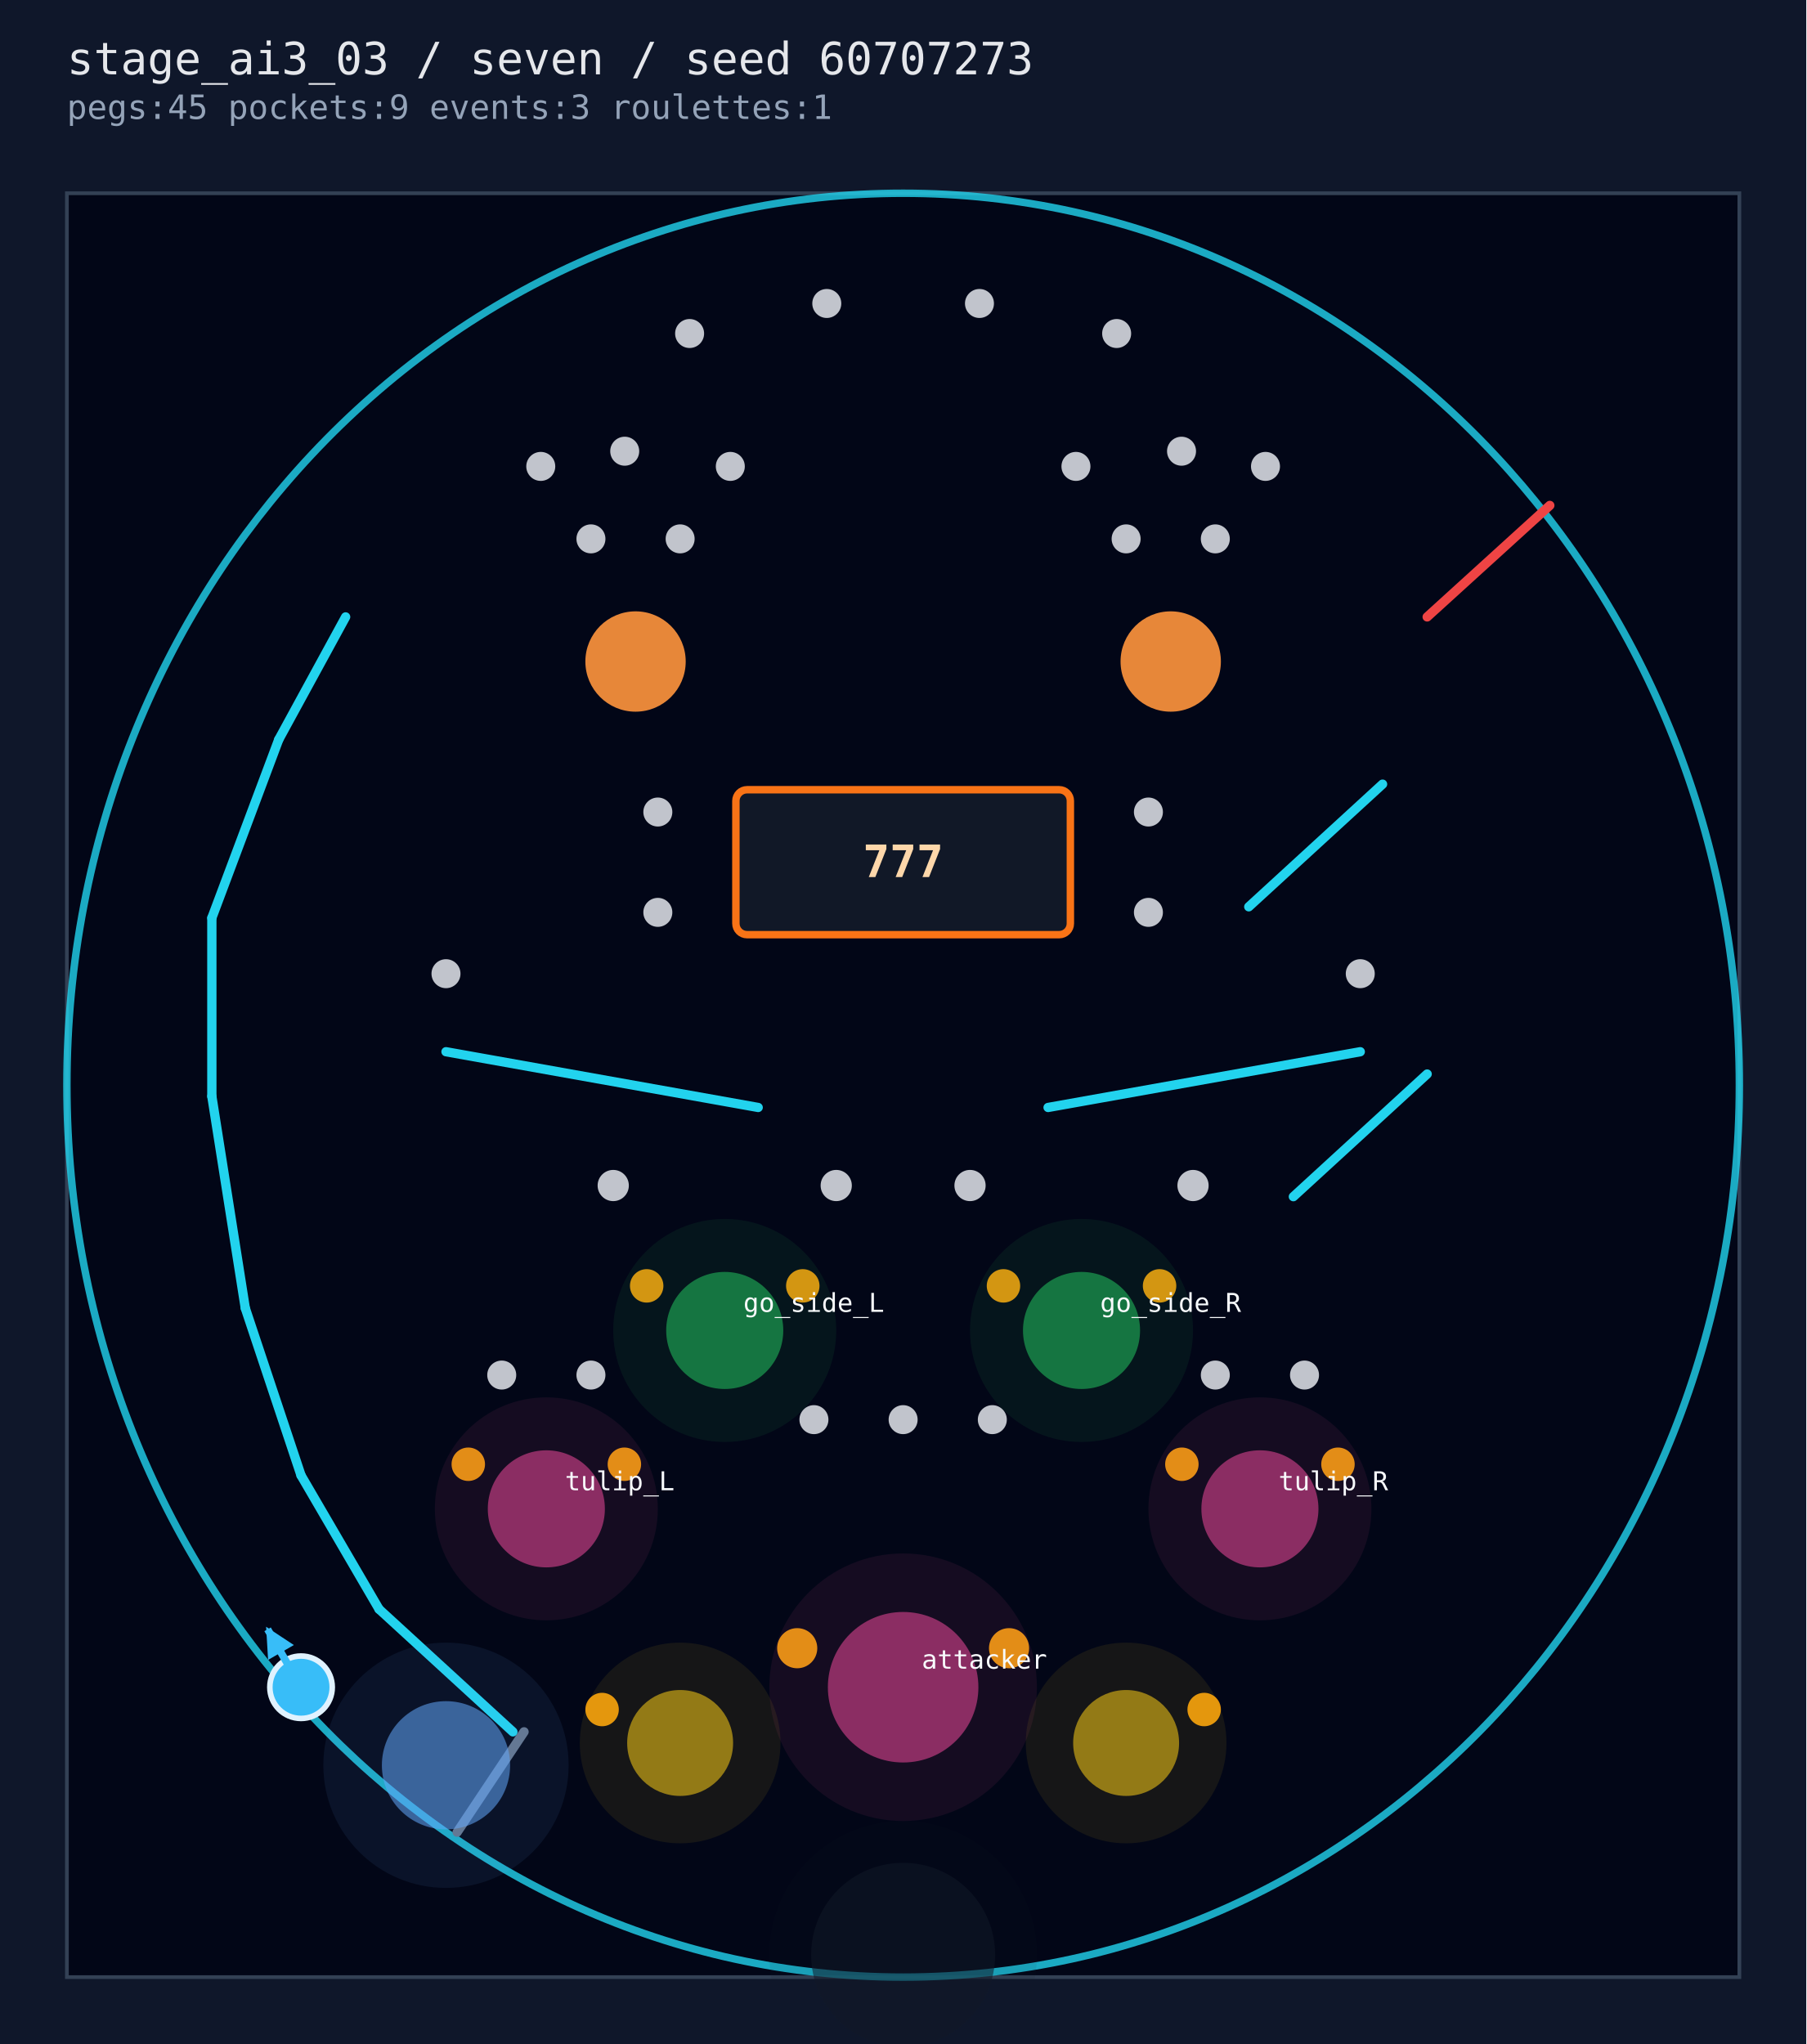
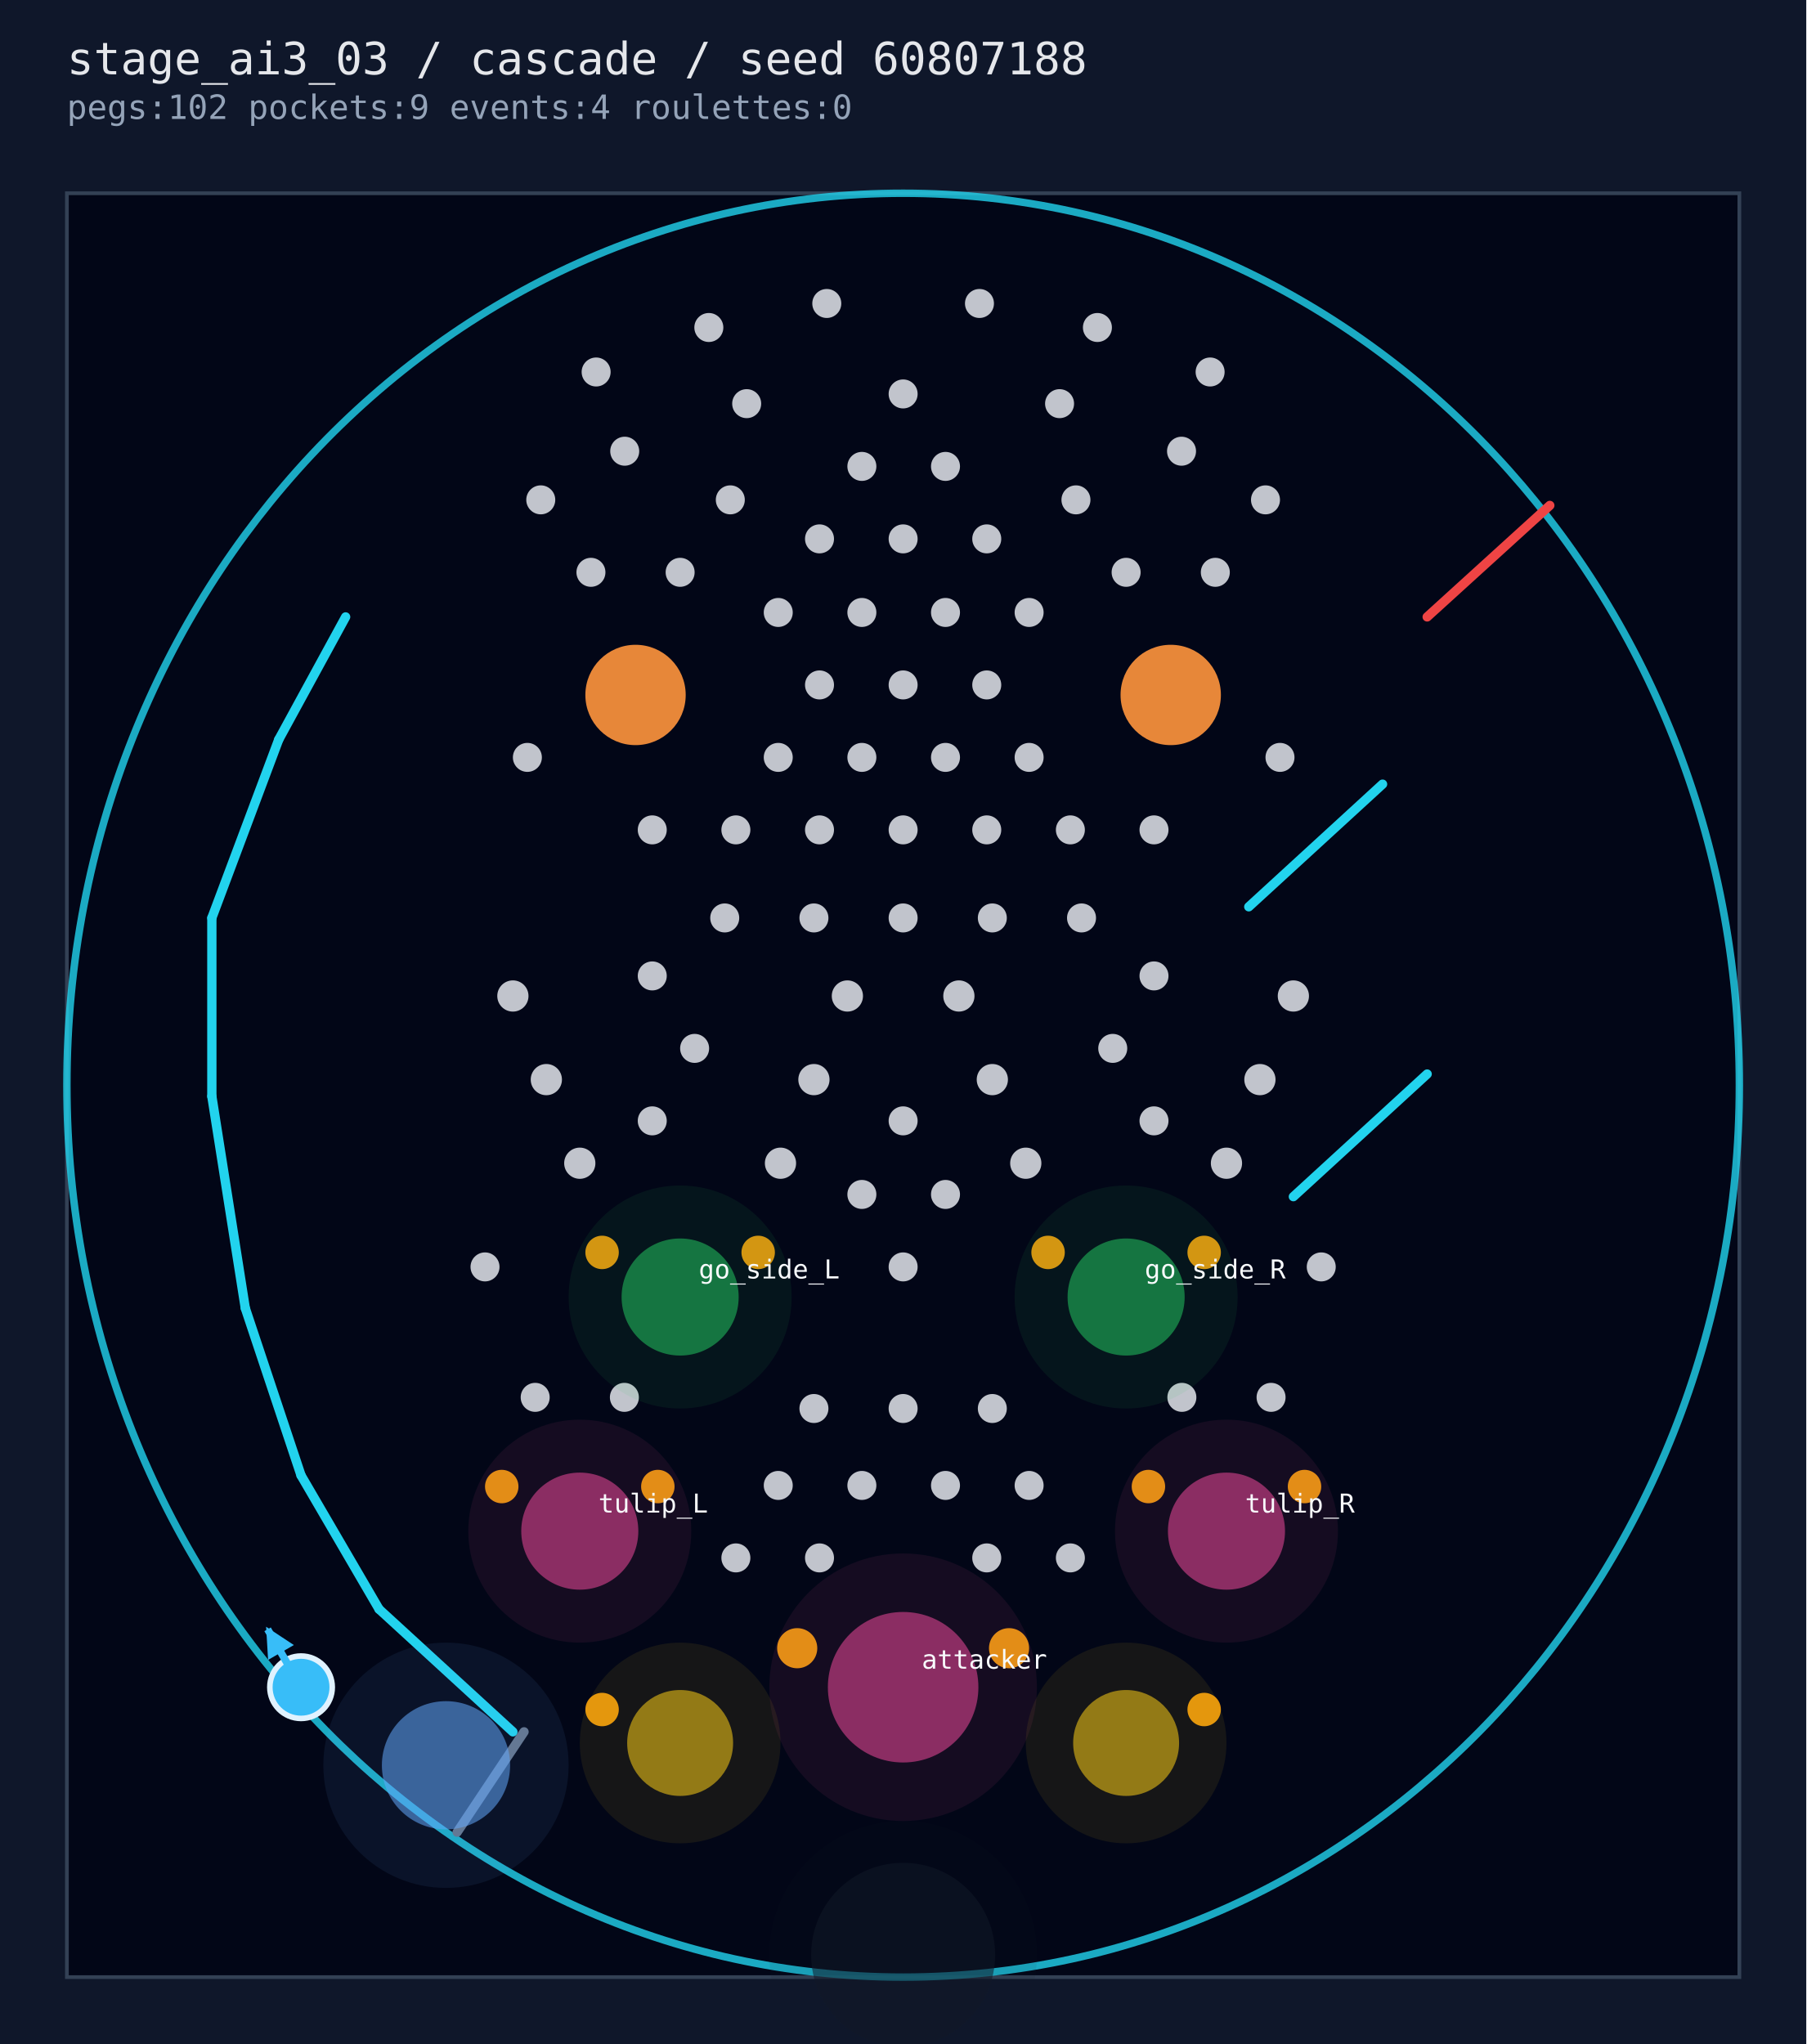
- <svg xmlns="http://www.w3.org/2000/svg" width="486" height="550" viewBox="0 0 486 550" role="img" aria-label="stage_ai3_03 / seven / seed 60707273">
+ <svg xmlns="http://www.w3.org/2000/svg" width="486" height="550" viewBox="0 0 486 550" role="img" aria-label="stage_ai3_03 / cascade / seed 60807188">
  <rect width="486" height="550" fill="#0f172a" />
-   <text x="18" y="20" fill="#e5e7eb" font-family="Menlo, Consolas, monospace" font-size="12">stage_ai3_03 / seven / seed 60707273</text>
-   <text x="18" y="32" fill="#94a3b8" font-family="Menlo, Consolas, monospace" font-size="9">pegs:45 pockets:9 events:3 roulettes:1</text>
+   <text x="18" y="20" fill="#e5e7eb" font-family="Menlo, Consolas, monospace" font-size="12">stage_ai3_03 / cascade / seed 60807188</text>
+   <text x="18" y="32" fill="#94a3b8" font-family="Menlo, Consolas, monospace" font-size="9">pegs:102 pockets:9 events:4 roulettes:0</text>
  <rect x="18" y="52" width="450" height="480" fill="#020617" stroke="#334155" stroke-width="1" />
  <ellipse cx="243" cy="292" rx="225" ry="240" fill="none" stroke="#22d3ee" stroke-width="2" opacity="0.8" />
  <line x1="123" y1="493" x2="141" y2="466" stroke="#64748b" stroke-width="2.5" stroke-linecap="round" />
  <line x1="138" y1="466" x2="102" y2="433" stroke="#22d3ee" stroke-width="2.5" stroke-linecap="round" />
  <line x1="102" y1="433" x2="81" y2="397" stroke="#22d3ee" stroke-width="2.5" stroke-linecap="round" />
  <line x1="81" y1="397" x2="66" y2="352" stroke="#22d3ee" stroke-width="2.5" stroke-linecap="round" />
  <line x1="66" y1="352" x2="57" y2="295" stroke="#22d3ee" stroke-width="2.5" stroke-linecap="round" />
  <line x1="57" y1="295" x2="57" y2="247" stroke="#22d3ee" stroke-width="2.5" stroke-linecap="round" />
  <line x1="57" y1="247" x2="75" y2="199" stroke="#22d3ee" stroke-width="2.5" stroke-linecap="round" />
  <line x1="75" y1="199" x2="93" y2="166" stroke="#22d3ee" stroke-width="2.5" stroke-linecap="round" />
  <line x1="384" y1="166" x2="417" y2="136" stroke="#ef4444" stroke-width="2.5" stroke-linecap="round" />
-   <line x1="120" y1="283" x2="204" y2="298" stroke="#22d3ee" stroke-width="2.5" stroke-linecap="round" />
-   <line x1="366" y1="283" x2="282" y2="298" stroke="#22d3ee" stroke-width="2.5" stroke-linecap="round" />
+   <line x1="372" y1="211" x2="336" y2="244" stroke="#22d3ee" stroke-width="2.5" stroke-linecap="round" />
  <line x1="384" y1="289" x2="348" y2="322" stroke="#22d3ee" stroke-width="2.5" stroke-linecap="round" />
-   <line x1="372" y1="211" x2="336" y2="244" stroke="#22d3ee" stroke-width="2.5" stroke-linecap="round" />
  <circle cx="271.5" cy="443.5" r="5.4" fill="#f59e0b" opacity="0.92" />
  <circle cx="214.5" cy="443.5" r="5.4" fill="#f59e0b" opacity="0.92" />
  <circle cx="324" cy="460" r="4.5" fill="#f59e0b" opacity="0.92" />
  <circle cx="162" cy="460" r="4.5" fill="#f59e0b" opacity="0.92" />
-   <circle cx="168" cy="394" r="4.5" fill="#f59e0b" opacity="0.92" />
-   <circle cx="126" cy="394" r="4.5" fill="#f59e0b" opacity="0.92" />
-   <circle cx="159" cy="370" r="3.9" fill="#d1d5db" opacity="0.92" />
-   <circle cx="135" cy="370" r="3.9" fill="#d1d5db" opacity="0.92" />
-   <circle cx="318" cy="394" r="4.5" fill="#f59e0b" opacity="0.92" />
-   <circle cx="360" cy="394" r="4.5" fill="#f59e0b" opacity="0.92" />
-   <circle cx="327" cy="370" r="3.9" fill="#d1d5db" opacity="0.92" />
-   <circle cx="351" cy="370" r="3.9" fill="#d1d5db" opacity="0.92" />
-   <circle cx="216" cy="346" r="4.5" fill="#f59e0b" opacity="0.92" />
-   <circle cx="174" cy="346" r="4.5" fill="#f59e0b" opacity="0.92" />
-   <circle cx="225" cy="319" r="4.2" fill="#d1d5db" opacity="0.92" />
-   <circle cx="165" cy="319" r="4.2" fill="#d1d5db" opacity="0.92" />
-   <circle cx="270" cy="346" r="4.5" fill="#f59e0b" opacity="0.92" />
-   <circle cx="312" cy="346" r="4.5" fill="#f59e0b" opacity="0.92" />
-   <circle cx="261" cy="319" r="4.2" fill="#d1d5db" opacity="0.92" />
-   <circle cx="321" cy="319" r="4.2" fill="#d1d5db" opacity="0.92" />
-   <circle cx="171" cy="178" r="13.5" fill="#fb923c" opacity="0.92" />
-   <circle cx="183" cy="145" r="3.9" fill="#d1d5db" opacity="0.92" />
-   <circle cx="196.5" cy="125.5" r="3.9" fill="#d1d5db" opacity="0.92" />
-   <circle cx="159" cy="145" r="3.9" fill="#d1d5db" opacity="0.92" />
-   <circle cx="145.5" cy="125.5" r="3.9" fill="#d1d5db" opacity="0.92" />
-   <circle cx="315" cy="178" r="13.5" fill="#fb923c" opacity="0.92" />
-   <circle cx="303" cy="145" r="3.9" fill="#d1d5db" opacity="0.92" />
-   <circle cx="289.5" cy="125.5" r="3.9" fill="#d1d5db" opacity="0.92" />
-   <circle cx="327" cy="145" r="3.9" fill="#d1d5db" opacity="0.92" />
-   <circle cx="340.5" cy="125.5" r="3.9" fill="#d1d5db" opacity="0.92" />
-   <circle cx="309" cy="245.5" r="3.9" fill="#d1d5db" opacity="0.92" />
-   <circle cx="309" cy="218.5" r="3.9" fill="#d1d5db" opacity="0.92" />
-   <circle cx="177" cy="245.5" r="3.9" fill="#d1d5db" opacity="0.92" />
-   <circle cx="177" cy="218.5" r="3.9" fill="#d1d5db" opacity="0.92" />
-   <circle cx="120" cy="262" r="3.9" fill="#d1d5db" opacity="0.92" />
-   <circle cx="366" cy="262" r="3.9" fill="#d1d5db" opacity="0.92" />
-   <circle cx="219" cy="382" r="3.9" fill="#d1d5db" opacity="0.92" />
-   <circle cx="243" cy="382" r="3.9" fill="#d1d5db" opacity="0.92" />
-   <circle cx="267" cy="382" r="3.9" fill="#d1d5db" opacity="0.92" />
+   <circle cx="177" cy="400" r="4.5" fill="#f59e0b" opacity="0.92" />
+   <circle cx="135" cy="400" r="4.5" fill="#f59e0b" opacity="0.92" />
+   <circle cx="168" cy="376" r="3.9" fill="#d1d5db" opacity="0.92" />
+   <circle cx="144" cy="376" r="3.9" fill="#d1d5db" opacity="0.92" />
+   <circle cx="309" cy="400" r="4.5" fill="#f59e0b" opacity="0.92" />
+   <circle cx="351" cy="400" r="4.5" fill="#f59e0b" opacity="0.92" />
+   <circle cx="318" cy="376" r="3.9" fill="#d1d5db" opacity="0.92" />
+   <circle cx="342" cy="376" r="3.9" fill="#d1d5db" opacity="0.92" />
+   <circle cx="204" cy="337" r="4.5" fill="#f59e0b" opacity="0.92" />
+   <circle cx="162" cy="337" r="4.5" fill="#f59e0b" opacity="0.92" />
+   <circle cx="210" cy="313" r="4.2" fill="#d1d5db" opacity="0.92" />
+   <circle cx="219" cy="290.5" r="4.2" fill="#d1d5db" opacity="0.92" />
+   <circle cx="228" cy="268" r="4.2" fill="#d1d5db" opacity="0.92" />
+   <circle cx="156" cy="313" r="4.2" fill="#d1d5db" opacity="0.92" />
+   <circle cx="147" cy="290.5" r="4.2" fill="#d1d5db" opacity="0.92" />
+   <circle cx="138" cy="268" r="4.2" fill="#d1d5db" opacity="0.92" />
+   <circle cx="282" cy="337" r="4.5" fill="#f59e0b" opacity="0.92" />
+   <circle cx="324" cy="337" r="4.5" fill="#f59e0b" opacity="0.92" />
+   <circle cx="276" cy="313" r="4.2" fill="#d1d5db" opacity="0.92" />
+   <circle cx="267" cy="290.5" r="4.2" fill="#d1d5db" opacity="0.92" />
+   <circle cx="258" cy="268" r="4.2" fill="#d1d5db" opacity="0.92" />
+   <circle cx="330" cy="313" r="4.2" fill="#d1d5db" opacity="0.92" />
+   <circle cx="339" cy="290.5" r="4.2" fill="#d1d5db" opacity="0.92" />
+   <circle cx="348" cy="268" r="4.2" fill="#d1d5db" opacity="0.92" />
+   <circle cx="171" cy="187" r="13.5" fill="#fb923c" opacity="0.92" />
+   <circle cx="183" cy="154" r="3.9" fill="#d1d5db" opacity="0.92" />
+   <circle cx="196.5" cy="134.5" r="3.9" fill="#d1d5db" opacity="0.92" />
+   <circle cx="159" cy="154" r="3.9" fill="#d1d5db" opacity="0.92" />
+   <circle cx="145.5" cy="134.5" r="3.9" fill="#d1d5db" opacity="0.92" />
+   <circle cx="315" cy="187" r="13.5" fill="#fb923c" opacity="0.92" />
+   <circle cx="303" cy="154" r="3.9" fill="#d1d5db" opacity="0.92" />
+   <circle cx="289.5" cy="134.5" r="3.9" fill="#d1d5db" opacity="0.92" />
+   <circle cx="327" cy="154" r="3.9" fill="#d1d5db" opacity="0.92" />
+   <circle cx="340.5" cy="134.5" r="3.9" fill="#d1d5db" opacity="0.92" />
+   <circle cx="219" cy="379" r="3.9" fill="#d1d5db" opacity="0.92" />
+   <circle cx="243" cy="379" r="3.9" fill="#d1d5db" opacity="0.92" />
+   <circle cx="267" cy="379" r="3.9" fill="#d1d5db" opacity="0.92" />
+   <circle cx="195" cy="247" r="3.9" fill="#d1d5db" opacity="0.92" />
+   <circle cx="219" cy="247" r="3.9" fill="#d1d5db" opacity="0.92" />
+   <circle cx="243" cy="247" r="3.9" fill="#d1d5db" opacity="0.92" />
+   <circle cx="267" cy="247" r="3.9" fill="#d1d5db" opacity="0.92" />
+   <circle cx="291" cy="247" r="3.9" fill="#d1d5db" opacity="0.92" />
  <circle cx="222.46" cy="81.659" r="3.9" fill="#d1d5db" opacity="0.92" />
  <circle cx="263.54" cy="81.659" r="3.9" fill="#d1d5db" opacity="0.92" />
-   <circle cx="185.549" cy="89.742" r="3.9" fill="#d1d5db" opacity="0.92" />
-   <circle cx="300.451" cy="89.742" r="3.9" fill="#d1d5db" opacity="0.92" />
+   <circle cx="190.724" cy="88.122" r="3.9" fill="#d1d5db" opacity="0.92" />
+   <circle cx="295.276" cy="88.122" r="3.9" fill="#d1d5db" opacity="0.92" />
+   <circle cx="160.4" cy="100.094" r="3.9" fill="#d1d5db" opacity="0.92" />
+   <circle cx="325.6" cy="100.094" r="3.9" fill="#d1d5db" opacity="0.92" />
+   <circle cx="200.906" cy="108.614" r="3.9" fill="#d1d5db" opacity="0.92" />
+   <circle cx="285.094" cy="108.614" r="3.9" fill="#d1d5db" opacity="0.92" />
  <circle cx="168.091" cy="121.411" r="3.9" fill="#d1d5db" opacity="0.92" />
  <circle cx="317.909" cy="121.411" r="3.9" fill="#d1d5db" opacity="0.92" />
+   <circle cx="243" cy="106" r="3.9" fill="#d1d5db" opacity="0.92" />
+   <circle cx="254.4" cy="125.5" r="3.9" fill="#d1d5db" opacity="0.92" />
+   <circle cx="231.9" cy="125.5" r="3.9" fill="#d1d5db" opacity="0.92" />
+   <circle cx="243" cy="145" r="3.9" fill="#d1d5db" opacity="0.92" />
+   <circle cx="265.5" cy="145" r="3.9" fill="#d1d5db" opacity="0.92" />
+   <circle cx="220.5" cy="145" r="3.9" fill="#d1d5db" opacity="0.92" />
+   <circle cx="254.4" cy="164.8" r="3.9" fill="#d1d5db" opacity="0.92" />
+   <circle cx="231.9" cy="164.8" r="3.9" fill="#d1d5db" opacity="0.92" />
+   <circle cx="276.9" cy="164.8" r="3.9" fill="#d1d5db" opacity="0.92" />
+   <circle cx="209.4" cy="164.8" r="3.9" fill="#d1d5db" opacity="0.92" />
+   <circle cx="243" cy="184.3" r="3.9" fill="#d1d5db" opacity="0.92" />
+   <circle cx="265.5" cy="184.3" r="3.9" fill="#d1d5db" opacity="0.92" />
+   <circle cx="220.5" cy="184.3" r="3.9" fill="#d1d5db" opacity="0.92" />
+   <circle cx="254.4" cy="203.8" r="3.9" fill="#d1d5db" opacity="0.92" />
+   <circle cx="231.9" cy="203.8" r="3.9" fill="#d1d5db" opacity="0.92" />
+   <circle cx="276.9" cy="203.8" r="3.9" fill="#d1d5db" opacity="0.92" />
+   <circle cx="209.4" cy="203.8" r="3.9" fill="#d1d5db" opacity="0.92" />
+   <circle cx="344.4" cy="203.8" r="3.9" fill="#d1d5db" opacity="0.92" />
+   <circle cx="141.9" cy="203.8" r="3.9" fill="#d1d5db" opacity="0.92" />
+   <circle cx="243" cy="223.3" r="3.9" fill="#d1d5db" opacity="0.92" />
+   <circle cx="265.5" cy="223.3" r="3.9" fill="#d1d5db" opacity="0.92" />
+   <circle cx="220.5" cy="223.3" r="3.9" fill="#d1d5db" opacity="0.92" />
+   <circle cx="288" cy="223.3" r="3.9" fill="#d1d5db" opacity="0.92" />
+   <circle cx="198" cy="223.3" r="3.9" fill="#d1d5db" opacity="0.92" />
+   <circle cx="310.5" cy="223.3" r="3.9" fill="#d1d5db" opacity="0.92" />
+   <circle cx="175.5" cy="223.3" r="3.9" fill="#d1d5db" opacity="0.92" />
+   <circle cx="310.5" cy="262.6" r="3.9" fill="#d1d5db" opacity="0.92" />
+   <circle cx="175.5" cy="262.6" r="3.9" fill="#d1d5db" opacity="0.92" />
+   <circle cx="299.4" cy="282.1" r="3.9" fill="#d1d5db" opacity="0.92" />
+   <circle cx="186.9" cy="282.1" r="3.9" fill="#d1d5db" opacity="0.92" />
+   <circle cx="243" cy="301.6" r="3.9" fill="#d1d5db" opacity="0.92" />
+   <circle cx="310.5" cy="301.6" r="3.9" fill="#d1d5db" opacity="0.92" />
+   <circle cx="175.5" cy="301.6" r="3.9" fill="#d1d5db" opacity="0.92" />
+   <circle cx="254.4" cy="321.4" r="3.9" fill="#d1d5db" opacity="0.92" />
+   <circle cx="231.9" cy="321.4" r="3.9" fill="#d1d5db" opacity="0.92" />
+   <circle cx="243" cy="340.9" r="3.9" fill="#d1d5db" opacity="0.92" />
+   <circle cx="355.5" cy="340.9" r="3.9" fill="#d1d5db" opacity="0.92" />
+   <circle cx="130.5" cy="340.9" r="3.9" fill="#d1d5db" opacity="0.92" />
+   <circle cx="254.4" cy="399.7" r="3.9" fill="#d1d5db" opacity="0.92" />
+   <circle cx="231.9" cy="399.7" r="3.9" fill="#d1d5db" opacity="0.92" />
+   <circle cx="276.9" cy="399.7" r="3.9" fill="#d1d5db" opacity="0.92" />
+   <circle cx="209.4" cy="399.7" r="3.9" fill="#d1d5db" opacity="0.92" />
+   <circle cx="265.5" cy="419.2" r="3.9" fill="#d1d5db" opacity="0.92" />
+   <circle cx="220.5" cy="419.2" r="3.9" fill="#d1d5db" opacity="0.92" />
+   <circle cx="288" cy="419.2" r="3.9" fill="#d1d5db" opacity="0.92" />
+   <circle cx="198" cy="419.2" r="3.9" fill="#d1d5db" opacity="0.92" />
  <circle cx="243" cy="526" r="36" fill="#111827" opacity="0.08" />
  <circle cx="243" cy="526" r="24" fill="#111827" opacity="0.55" stroke="#111827" stroke-width="1.5" />
  <circle cx="120" cy="475" r="33" fill="#60a5fa" opacity="0.08" />
  <circle cx="120" cy="475" r="16.5" fill="#60a5fa" opacity="0.55" stroke="#60a5fa" stroke-width="1.5" />
  <circle cx="243" cy="454" r="36" fill="#ec4899" opacity="0.08" />
  <circle cx="243" cy="454" r="19.5" fill="#ec4899" opacity="0.55" stroke="#ec4899" stroke-width="1.5" />
  <text x="248" y="449" fill="#f8fafc" font-family="Menlo, Consolas, monospace" font-size="7">attacker</text>
  <circle cx="183" cy="469" r="27" fill="#facc15" opacity="0.08" />
  <circle cx="183" cy="469" r="13.5" fill="#facc15" opacity="0.55" stroke="#facc15" stroke-width="1.5" />
  <circle cx="303" cy="469" r="27" fill="#facc15" opacity="0.08" />
  <circle cx="303" cy="469" r="13.5" fill="#facc15" opacity="0.55" stroke="#facc15" stroke-width="1.5" />
-   <circle cx="147" cy="406" r="30" fill="#ec4899" opacity="0.08" />
-   <circle cx="147" cy="406" r="15" fill="#ec4899" opacity="0.55" stroke="#ec4899" stroke-width="1.5" />
-   <text x="152" y="401" fill="#f8fafc" font-family="Menlo, Consolas, monospace" font-size="7">tulip_L</text>
-   <circle cx="339" cy="406" r="30" fill="#ec4899" opacity="0.08" />
-   <circle cx="339" cy="406" r="15" fill="#ec4899" opacity="0.55" stroke="#ec4899" stroke-width="1.5" />
-   <text x="344" y="401" fill="#f8fafc" font-family="Menlo, Consolas, monospace" font-size="7">tulip_R</text>
-   <circle cx="195" cy="358" r="30" fill="#22c55e" opacity="0.08" />
-   <circle cx="195" cy="358" r="15" fill="#22c55e" opacity="0.55" stroke="#22c55e" stroke-width="1.5" />
-   <text x="200" y="353" fill="#f8fafc" font-family="Menlo, Consolas, monospace" font-size="7">go_side_L</text>
-   <circle cx="291" cy="358" r="30" fill="#22c55e" opacity="0.08" />
-   <circle cx="291" cy="358" r="15" fill="#22c55e" opacity="0.55" stroke="#22c55e" stroke-width="1.5" />
-   <text x="296" y="353" fill="#f8fafc" font-family="Menlo, Consolas, monospace" font-size="7">go_side_R</text>
-   <rect x="198" y="212.5" width="90" height="39" rx="3" fill="#111827" stroke="#f97316" stroke-width="2" />
-   <text x="243" y="236" text-anchor="middle" fill="#fed7aa" font-family="Menlo, Consolas, monospace" font-size="12" font-weight="700">777</text>
+   <circle cx="156" cy="412" r="30" fill="#ec4899" opacity="0.08" />
+   <circle cx="156" cy="412" r="15" fill="#ec4899" opacity="0.55" stroke="#ec4899" stroke-width="1.5" />
+   <text x="161" y="407" fill="#f8fafc" font-family="Menlo, Consolas, monospace" font-size="7">tulip_L</text>
+   <circle cx="330" cy="412" r="30" fill="#ec4899" opacity="0.08" />
+   <circle cx="330" cy="412" r="15" fill="#ec4899" opacity="0.55" stroke="#ec4899" stroke-width="1.5" />
+   <text x="335" y="407" fill="#f8fafc" font-family="Menlo, Consolas, monospace" font-size="7">tulip_R</text>
+   <circle cx="183" cy="349" r="30" fill="#22c55e" opacity="0.08" />
+   <circle cx="183" cy="349" r="15" fill="#22c55e" opacity="0.55" stroke="#22c55e" stroke-width="1.5" />
+   <text x="188" y="344" fill="#f8fafc" font-family="Menlo, Consolas, monospace" font-size="7">go_side_L</text>
+   <circle cx="303" cy="349" r="30" fill="#22c55e" opacity="0.08" />
+   <circle cx="303" cy="349" r="15" fill="#22c55e" opacity="0.55" stroke="#22c55e" stroke-width="1.5" />
+   <text x="308" y="344" fill="#f8fafc" font-family="Menlo, Consolas, monospace" font-size="7">go_side_R</text>
  <circle cx="81" cy="454" r="8.4" fill="#38bdf8" stroke="#e0f2fe" stroke-width="1.5" />
  <line x1="81" y1="454" x2="72" y2="438.412" stroke="#38bdf8" stroke-width="2" marker-end="url(#arrow)" />
  <defs>
    <marker id="arrow" viewBox="0 0 10 10" refX="9" refY="5" markerWidth="4" markerHeight="4" orient="auto-start-reverse">
      <path d="M 0 0 L 10 5 L 0 10 z" fill="#38bdf8" />
    </marker>
  </defs>
</svg>
